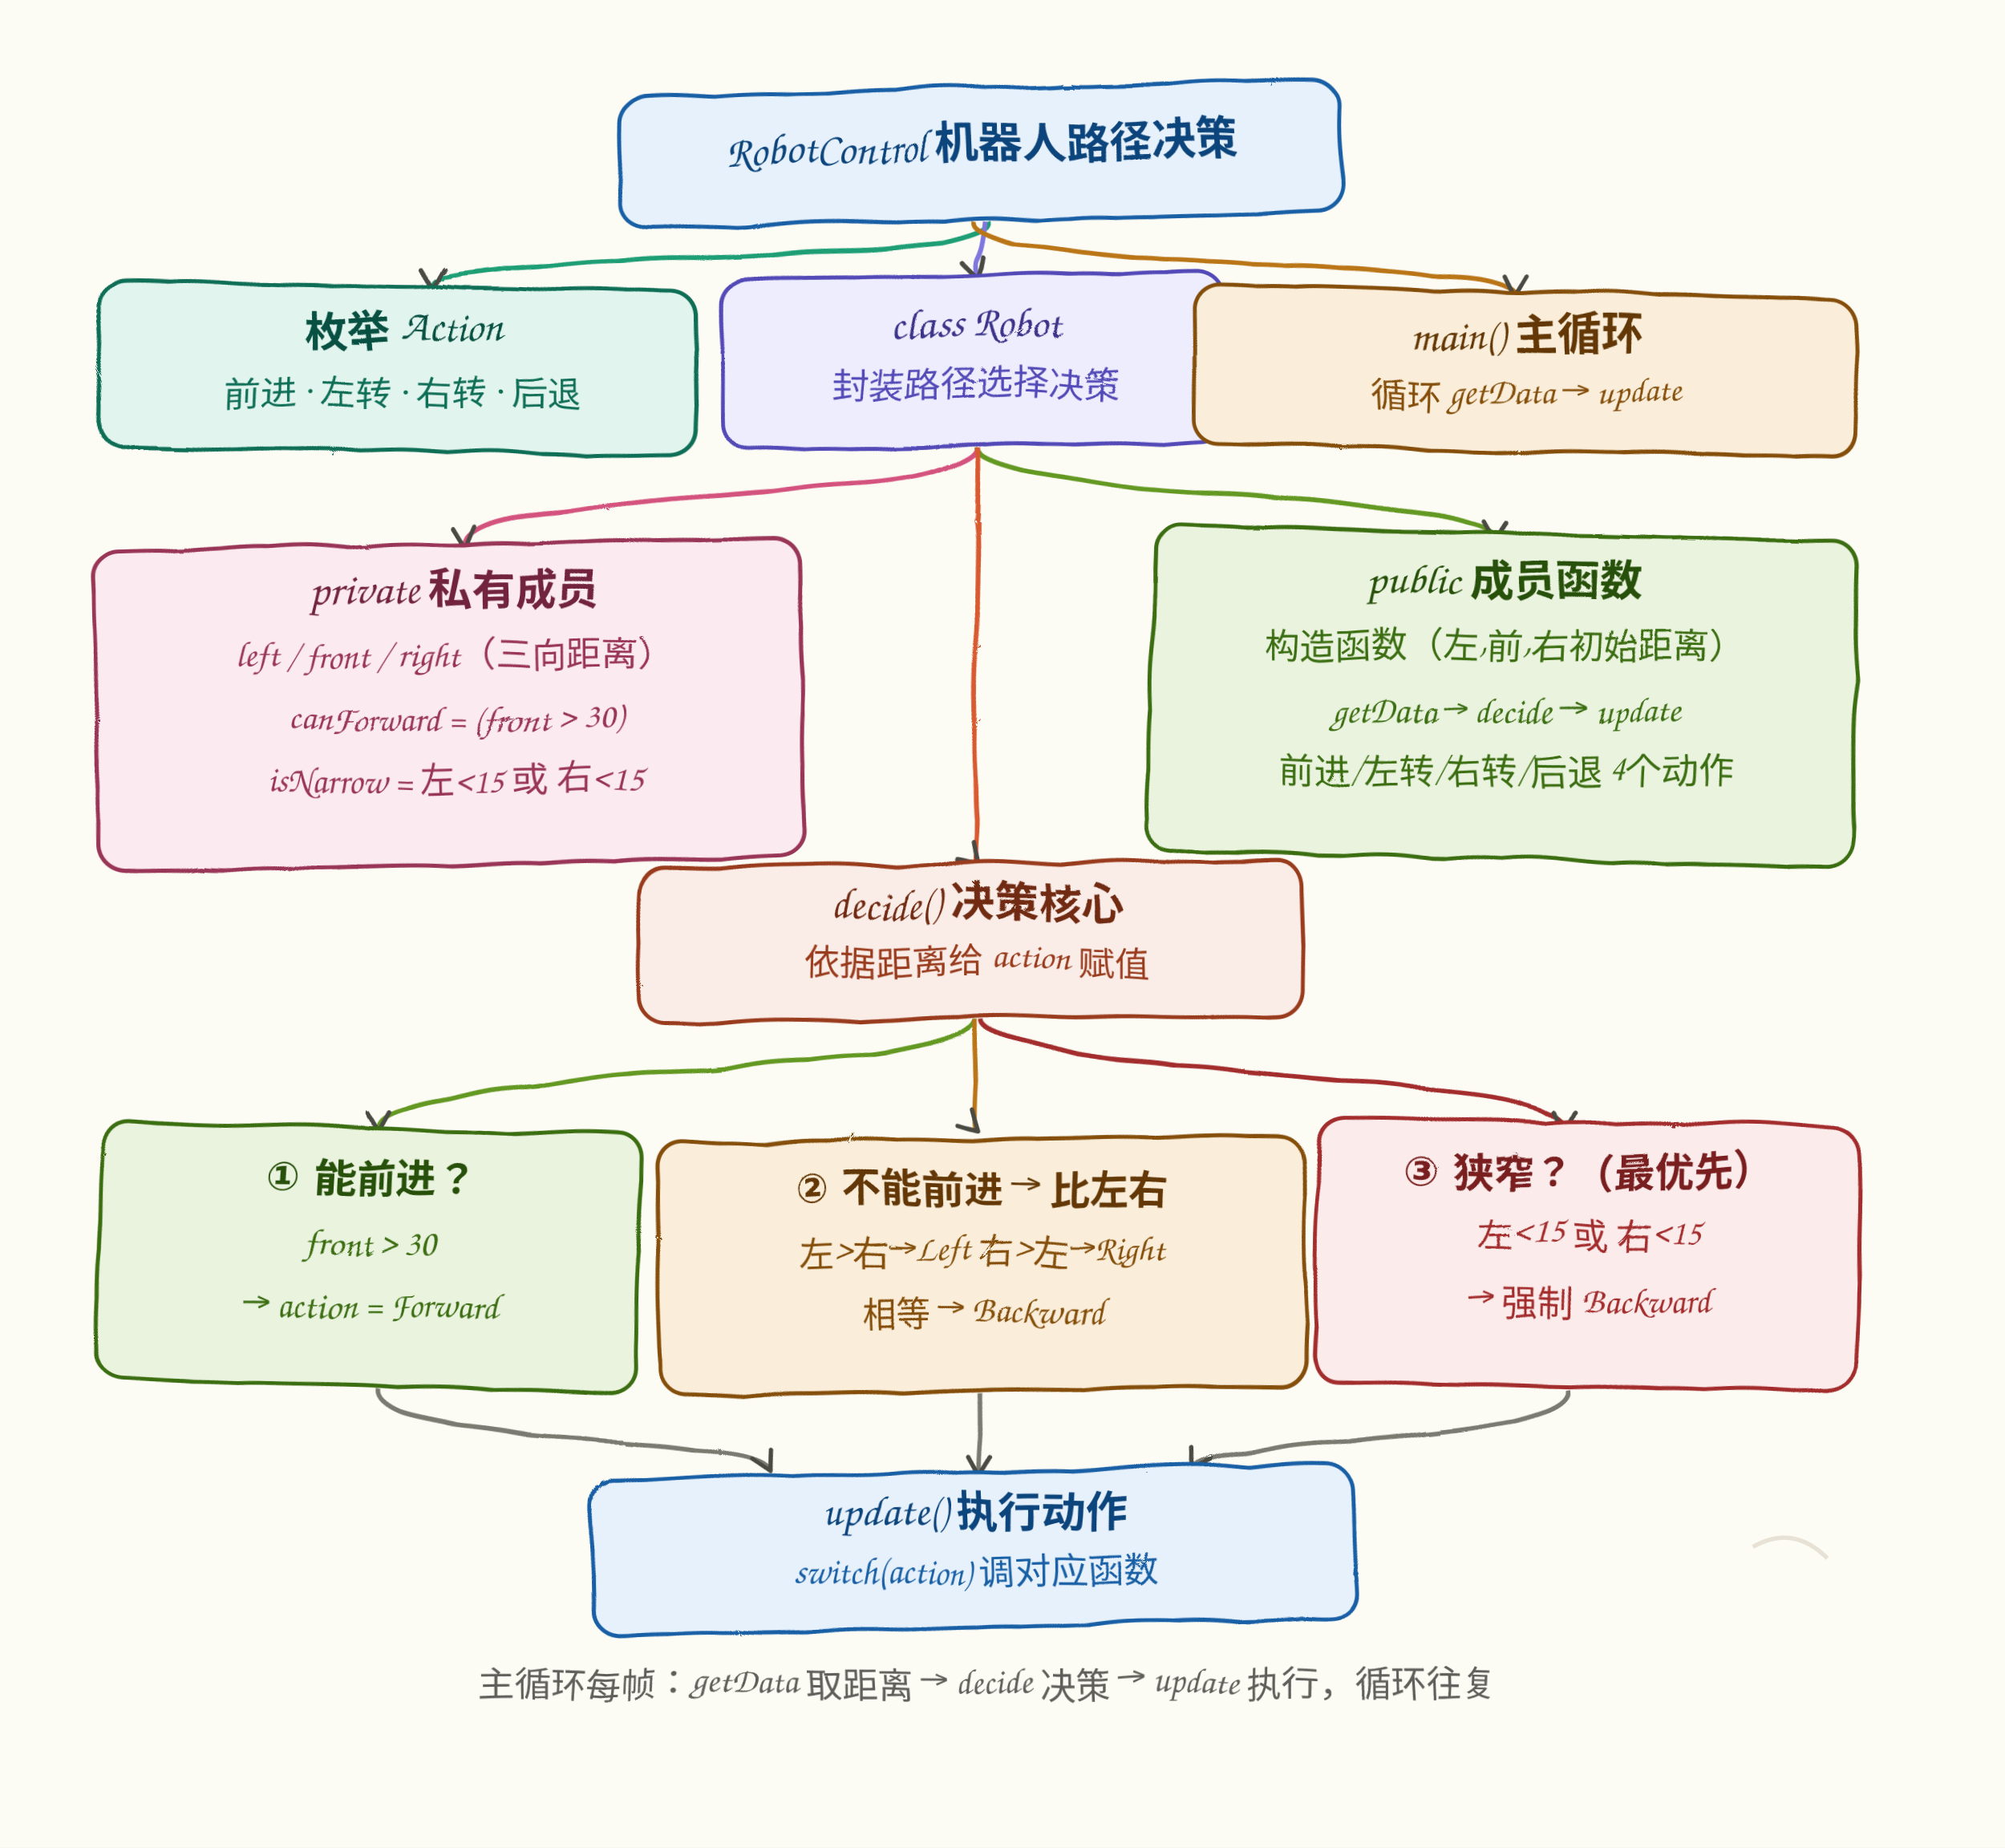
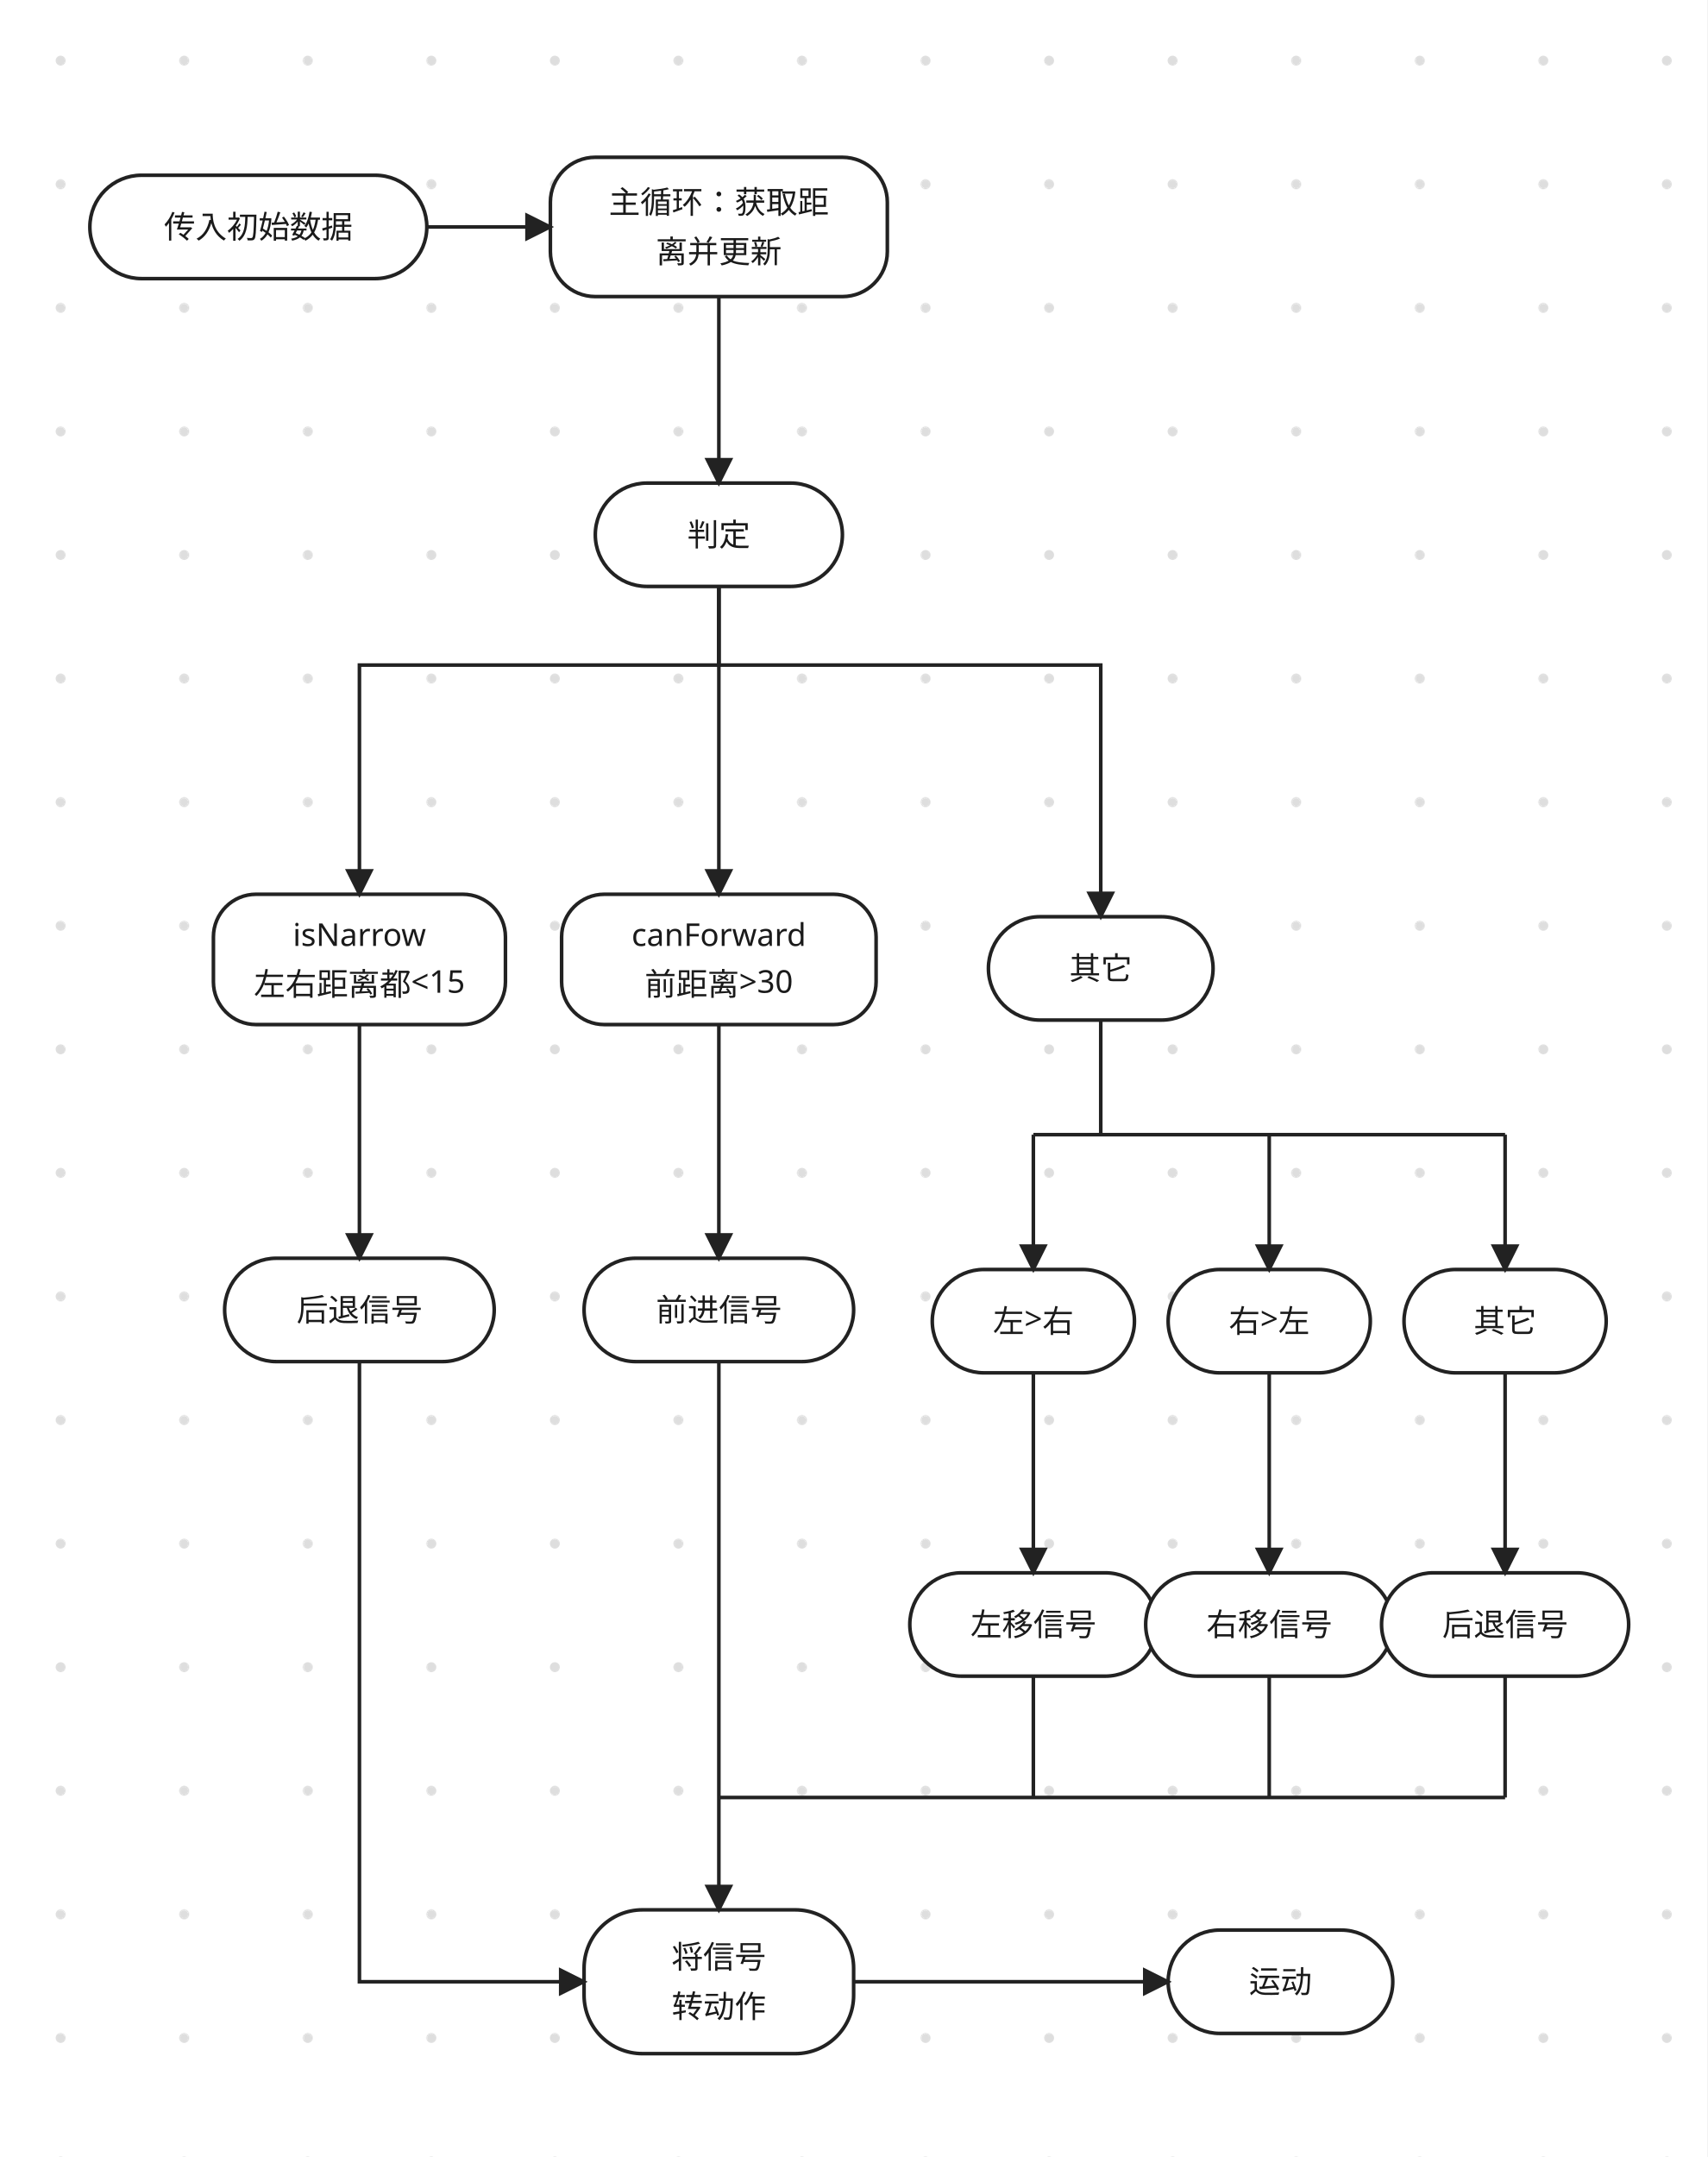
- <svg xmlns="http://www.w3.org/2000/svg" viewBox="0 0 700 645" width="100%" role="img">
+ <svg xmlns="http://www.w3.org/2000/svg" viewBox="0 0 760 960" width="100%" role="img">
  <defs>
-     <filter id="rough" x="-20%" y="-20%" width="140%" height="140%">
-       <feTurbulence type="turbulence" baseFrequency="0.016" numOctaves="2" seed="7" result="n" />
-       <feDisplacementMap in="SourceGraphic" in2="n" scale="3.2" xChannelSelector="R" yChannelSelector="G" />
-     </filter>
-     <marker id="arr" viewBox="0 0 10 10" refX="7" refY="5" markerWidth="7" markerHeight="7" orient="auto-start-reverse">
-       <path d="M2 1.5L8 5L2 8.5" fill="none" stroke="#4a4a44" stroke-width="1.4" stroke-linecap="round" stroke-linejoin="round" />
+     <pattern id="dots" width="55" height="55" patternUnits="userSpaceOnUse">
+       <circle cx="27" cy="27" r="2.2" fill="#DEDEDE" />
+     </pattern>
+     <marker id="a" markerWidth="9" markerHeight="9" refX="7" refY="4" orient="auto">
+       <path d="M0,0 L8,4 L0,8 Z" fill="#222222" />
    </marker>
  </defs>
-   <rect x="0" y="0" width="700" height="645" fill="#FCFBF4" />
-   <circle cx="64" cy="120" r="2.2" fill="#c9c4b4" opacity="0.5" />
-   <path d="M612 540 q14 -8 26 4" fill="none" stroke="#d8d2c0" stroke-width="1.5" opacity="0.6" />
-   <path d="M86 470 l10 3 -8 6" fill="none" stroke="#cfc9b6" stroke-width="1.4" opacity="0.55" />
-   <g filter="url(#rough)" font-family="'Comic Sans MS','Segoe Print','Bradley Hand','Xingkai SC','STXingkai','cursive'" fill="#3a3a34">
-     <rect x="216" y="30" width="252" height="46" rx="9" fill="#E6F1FB" stroke="#185FA5" stroke-width="1.4" transform="rotate(-1.4 342 53)" />
-     <text x="342" y="55" text-anchor="middle" font-size="15" font-weight="600" fill="#0C447C" transform="rotate(-1.4 342 53)">RobotControl 机器人路径决策</text>
-     <path d="M345,77 C350,92 150,86 150,99" fill="none" stroke="#1D9E75" stroke-width="1.6" marker-end="url(#arr)" />
-     <path d="M344,77 C342,92 338,87 340,95" fill="none" stroke="#7F77DD" stroke-width="1.6" marker-end="url(#arr)" />
-     <path d="M340,77 C335,93 528,90 528,101" fill="none" stroke="#BA7517" stroke-width="1.6" marker-end="url(#arr)" />
-     <rect x="34" y="99" width="208" height="58" rx="9" fill="#E1F5EE" stroke="#0F6E56" stroke-width="1.4" transform="rotate(1.1 138 128)" />
-     <text x="140" y="120" text-anchor="middle" font-size="15" font-weight="600" fill="#085041">枚举 Action</text>
-     <text x="140" y="141" text-anchor="middle" font-size="12.5" fill="#0F6E56">前进 · 左转 · 右转 · 后退</text>
-     <rect x="251" y="95" width="176" height="60" rx="9" fill="#EEEDFE" stroke="#534AB7" stroke-width="1.4" transform="rotate(-0.9 339 125)" />
-     <text x="340" y="117" text-anchor="middle" font-size="15" font-weight="600" fill="#3C3489">class Robot</text>
-     <text x="340" y="138" text-anchor="middle" font-size="12.5" fill="#534AB7">封装路径选择决策</text>
-     <rect x="416" y="101" width="232" height="56" rx="9" fill="#FAEEDA" stroke="#854F0B" stroke-width="1.4" transform="rotate(1.3 532 129)" />
-     <text x="532" y="121" text-anchor="middle" font-size="15" font-weight="600" fill="#633806">main() 主循环</text>
-     <text x="532" y="142" text-anchor="middle" font-size="12.5" fill="#854F0B">循环 getData → update</text>
-     <path d="M340,156 C342,174 160,170 161,189" fill="none" stroke="#D4537E" stroke-width="1.6" marker-end="url(#arr)" />
-     <path d="M340,156 C338,173 522,171 521,187" fill="none" stroke="#639922" stroke-width="1.6" marker-end="url(#arr)" />
-     <path d="M340,156 C341,178 339,300 340,301" fill="none" stroke="#D85A30" stroke-width="1.6" marker-end="url(#arr)" />
-     <rect x="33" y="189" width="246" height="112" rx="9" fill="#FBEAF0" stroke="#993556" stroke-width="1.4" transform="rotate(-1.2 156 245)" />
-     <text x="158" y="210" text-anchor="middle" font-size="15" font-weight="600" fill="#72243E">private 私有成员</text>
-     <text x="158" y="232" text-anchor="middle" font-size="12.5" fill="#993556">left / front / right（三向距离）</text>
-     <text x="158" y="254" text-anchor="middle" font-size="12.5" fill="#993556">canForward = (front &gt; 30)</text>
-     <text x="158" y="276" text-anchor="middle" font-size="12.5" fill="#993556">isNarrow = 左&lt;15 或 右&lt;15</text>
-     <rect x="401" y="185" width="246" height="114" rx="9" fill="#EAF3DE" stroke="#3B6D11" stroke-width="1.4" transform="rotate(1.4 524 242)" />
-     <text x="525" y="207" text-anchor="middle" font-size="15" font-weight="600" fill="#27500A">public 成员函数</text>
-     <text x="525" y="229" text-anchor="middle" font-size="12.5" fill="#3B6D11">构造函数（左,前,右初始距离）</text>
-     <text x="525" y="251" text-anchor="middle" font-size="12.5" fill="#3B6D11">getData → decide → update</text>
-     <text x="525" y="273" text-anchor="middle" font-size="12.5" fill="#3B6D11">前进/左转/右转/后退 4个动作</text>
-     <rect x="222" y="301" width="232" height="54" rx="9" fill="#FAECE7" stroke="#993C1D" stroke-width="1.4" transform="rotate(-0.7 338 328)" />
-     <text x="340" y="320" text-anchor="middle" font-size="15" font-weight="600" fill="#712B13">decide() 决策核心</text>
-     <text x="340" y="340" text-anchor="middle" font-size="12.5" fill="#993C1D">依据距离给 action 赋值</text>
-     <path d="M340,356 C338,374 130,372 131,393" fill="none" stroke="#639922" stroke-width="1.6" marker-end="url(#arr)" />
-     <path d="M340,356 C341,374 339,392 340,393" fill="none" stroke="#BA7517" stroke-width="1.6" marker-end="url(#arr)" />
-     <path d="M342,356 C344,374 546,373 545,393" fill="none" stroke="#A32D2D" stroke-width="1.6" marker-end="url(#arr)" />
-     <rect x="34" y="393" width="188" height="90" rx="9" fill="#EAF3DE" stroke="#3B6D11" stroke-width="1.4" transform="rotate(1.6 128 438)" />
-     <text x="129" y="415" text-anchor="middle" font-size="14" font-weight="600" fill="#27500A">① 能前进？</text>
-     <text x="129" y="437" text-anchor="middle" font-size="12.5" fill="#3B6D11">front &gt; 30</text>
-     <text x="129" y="459" text-anchor="middle" font-size="12.5" fill="#3B6D11">→ action = Forward</text>
-     <rect x="229" y="397" width="226" height="88" rx="9" fill="#FAEEDA" stroke="#854F0B" stroke-width="1.4" transform="rotate(-0.9 342 441)" />
-     <text x="342" y="419" text-anchor="middle" font-size="14" font-weight="600" fill="#633806">② 不能前进 → 比左右</text>
-     <text x="342" y="441" text-anchor="middle" font-size="12.5" fill="#854F0B">左&gt;右→Left  右&gt;左→Right</text>
-     <text x="342" y="463" text-anchor="middle" font-size="12.5" fill="#854F0B">相等 → Backward</text>
-     <rect x="459" y="391" width="189" height="92" rx="9" fill="#FCEBEB" stroke="#A32D2D" stroke-width="1.4" transform="rotate(1.1 553 437)" />
-     <text x="554" y="413" text-anchor="middle" font-size="14" font-weight="600" fill="#791F1F">③ 狭窄？（最优先）</text>
-     <text x="554" y="435" text-anchor="middle" font-size="12.5" fill="#A32D2D">左&lt;15 或 右&lt;15</text>
-     <text x="554" y="457" text-anchor="middle" font-size="12.5" fill="#A32D2D">→ 强制 Backward</text>
-     <path d="M131,484 C128,503 262,500 268,512" fill="none" stroke="#7a7a70" stroke-width="1.6" marker-end="url(#arr)" />
-     <path d="M342,486 L342,513" fill="none" stroke="#7a7a70" stroke-width="1.6" marker-end="url(#arr)" />
-     <path d="M546,484 C549,503 422,500 416,512" fill="none" stroke="#7a7a70" stroke-width="1.6" marker-end="url(#arr)" />
-     <rect x="206" y="513" width="266" height="54" rx="9" fill="#E6F1FB" stroke="#185FA5" stroke-width="1.4" transform="rotate(-1.3 339 540)" />
-     <text x="340" y="532" text-anchor="middle" font-size="15" font-weight="600" fill="#0C447C">update() 执行动作</text>
-     <text x="340" y="552" text-anchor="middle" font-size="12.5" fill="#185FA5">switch(action) 调对应函数</text>
-     <text x="344" y="592" text-anchor="middle" font-size="12.5" fill="#5F5E5A">主循环每帧：getData 取距离 → decide 决策 → update 执行，循环往复</text>
+   <rect x="0" y="0" width="760" height="960" fill="#FFFFFF" />
+   <rect x="0" y="0" width="760" height="960" fill="url(#dots)" />
+   <g font-family="'PingFang SC','Microsoft YaHei','Noto Sans SC',sans-serif" font-size="14" fill="#1a1a1a" text-anchor="middle">
+     <rect x="40" y="78" width="150" height="46" rx="23" fill="#FFFFFF" stroke="#222" stroke-width="1.6" />
+     <text x="115" y="106">传入初始数据</text>
+     <rect x="245" y="70" width="150" height="62" rx="20" fill="#FFFFFF" stroke="#222" stroke-width="1.6" />
+     <text x="320" y="95">主循环：获取距</text>
+     <text x="320" y="117">离并更新</text>
+     <rect x="265" y="215" width="110" height="46" rx="23" fill="#FFFFFF" stroke="#222" stroke-width="1.6" />
+     <text x="320" y="243">判定</text>
+     <rect x="95" y="398" width="130" height="58" rx="19" fill="#FFFFFF" stroke="#222" stroke-width="1.6" />
+     <text x="160" y="421">isNarrow</text>
+     <text x="160" y="443">左右距离都&lt;15</text>
+     <rect x="250" y="398" width="140" height="58" rx="19" fill="#FFFFFF" stroke="#222" stroke-width="1.6" />
+     <text x="320" y="421">canForward</text>
+     <text x="320" y="443">前距离&gt;30</text>
+     <rect x="440" y="408" width="100" height="46" rx="23" fill="#FFFFFF" stroke="#222" stroke-width="1.6" />
+     <text x="490" y="436">其它</text>
+     <rect x="100" y="560" width="120" height="46" rx="23" fill="#FFFFFF" stroke="#222" stroke-width="1.6" />
+     <text x="160" y="588">后退信号</text>
+     <rect x="260" y="560" width="120" height="46" rx="23" fill="#FFFFFF" stroke="#222" stroke-width="1.6" />
+     <text x="320" y="588">前进信号</text>
+     <rect x="415" y="565" width="90" height="46" rx="23" fill="#FFFFFF" stroke="#222" stroke-width="1.6" />
+     <text x="460" y="593">左&gt;右</text>
+     <rect x="520" y="565" width="90" height="46" rx="23" fill="#FFFFFF" stroke="#222" stroke-width="1.6" />
+     <text x="565" y="593">右&gt;左</text>
+     <rect x="625" y="565" width="90" height="46" rx="23" fill="#FFFFFF" stroke="#222" stroke-width="1.6" />
+     <text x="670" y="593">其它</text>
+     <rect x="405" y="700" width="110" height="46" rx="23" fill="#FFFFFF" stroke="#222" stroke-width="1.6" />
+     <text x="460" y="728">左移信号</text>
+     <rect x="510" y="700" width="110" height="46" rx="23" fill="#FFFFFF" stroke="#222" stroke-width="1.6" />
+     <text x="565" y="728">右移信号</text>
+     <rect x="615" y="700" width="110" height="46" rx="23" fill="#FFFFFF" stroke="#222" stroke-width="1.6" />
+     <text x="670" y="728">后退信号</text>
+     <rect x="260" y="850" width="120" height="64" rx="26" fill="#FFFFFF" stroke="#222" stroke-width="1.6" />
+     <text x="320" y="876">将信号</text>
+     <text x="320" y="898">转动作</text>
+     <rect x="520" y="859" width="100" height="46" rx="23" fill="#FFFFFF" stroke="#222" stroke-width="1.6" />
+     <text x="570" y="887">运动</text>
+     <g fill="none" stroke="#222" stroke-width="1.6">
+       <path d="M190,101 L245,101" marker-end="url(#a)" />
+       <path d="M320,132 L320,215" marker-end="url(#a)" />
+       <path d="M320,261 L320,296 L160,296 L160,398" marker-end="url(#a)" />
+       <path d="M320,261 L320,398" marker-end="url(#a)" />
+       <path d="M320,261 L320,296 L490,296 L490,408" marker-end="url(#a)" />
+       <path d="M160,456 L160,560" marker-end="url(#a)" />
+       <path d="M320,456 L320,560" marker-end="url(#a)" />
+       <path d="M490,454 L490,505" />
+       <path d="M460,505 L670,505" />
+       <path d="M460,505 L460,565" marker-end="url(#a)" />
+       <path d="M565,505 L565,565" marker-end="url(#a)" />
+       <path d="M670,505 L670,565" marker-end="url(#a)" />
+       <path d="M460,611 L460,700" marker-end="url(#a)" />
+       <path d="M565,611 L565,700" marker-end="url(#a)" />
+       <path d="M670,611 L670,700" marker-end="url(#a)" />
+       <path d="M160,606 L160,882 L260,882" marker-end="url(#a)" />
+       <path d="M320,606 L320,850" marker-end="url(#a)" />
+       <path d="M460,746 L460,800" />
+       <path d="M565,746 L565,800" />
+       <path d="M670,746 L670,800" />
+       <path d="M320,800 L670,800" />
+       <path d="M380,882 L520,882" marker-end="url(#a)" />
+     </g>
  </g>
</svg>
